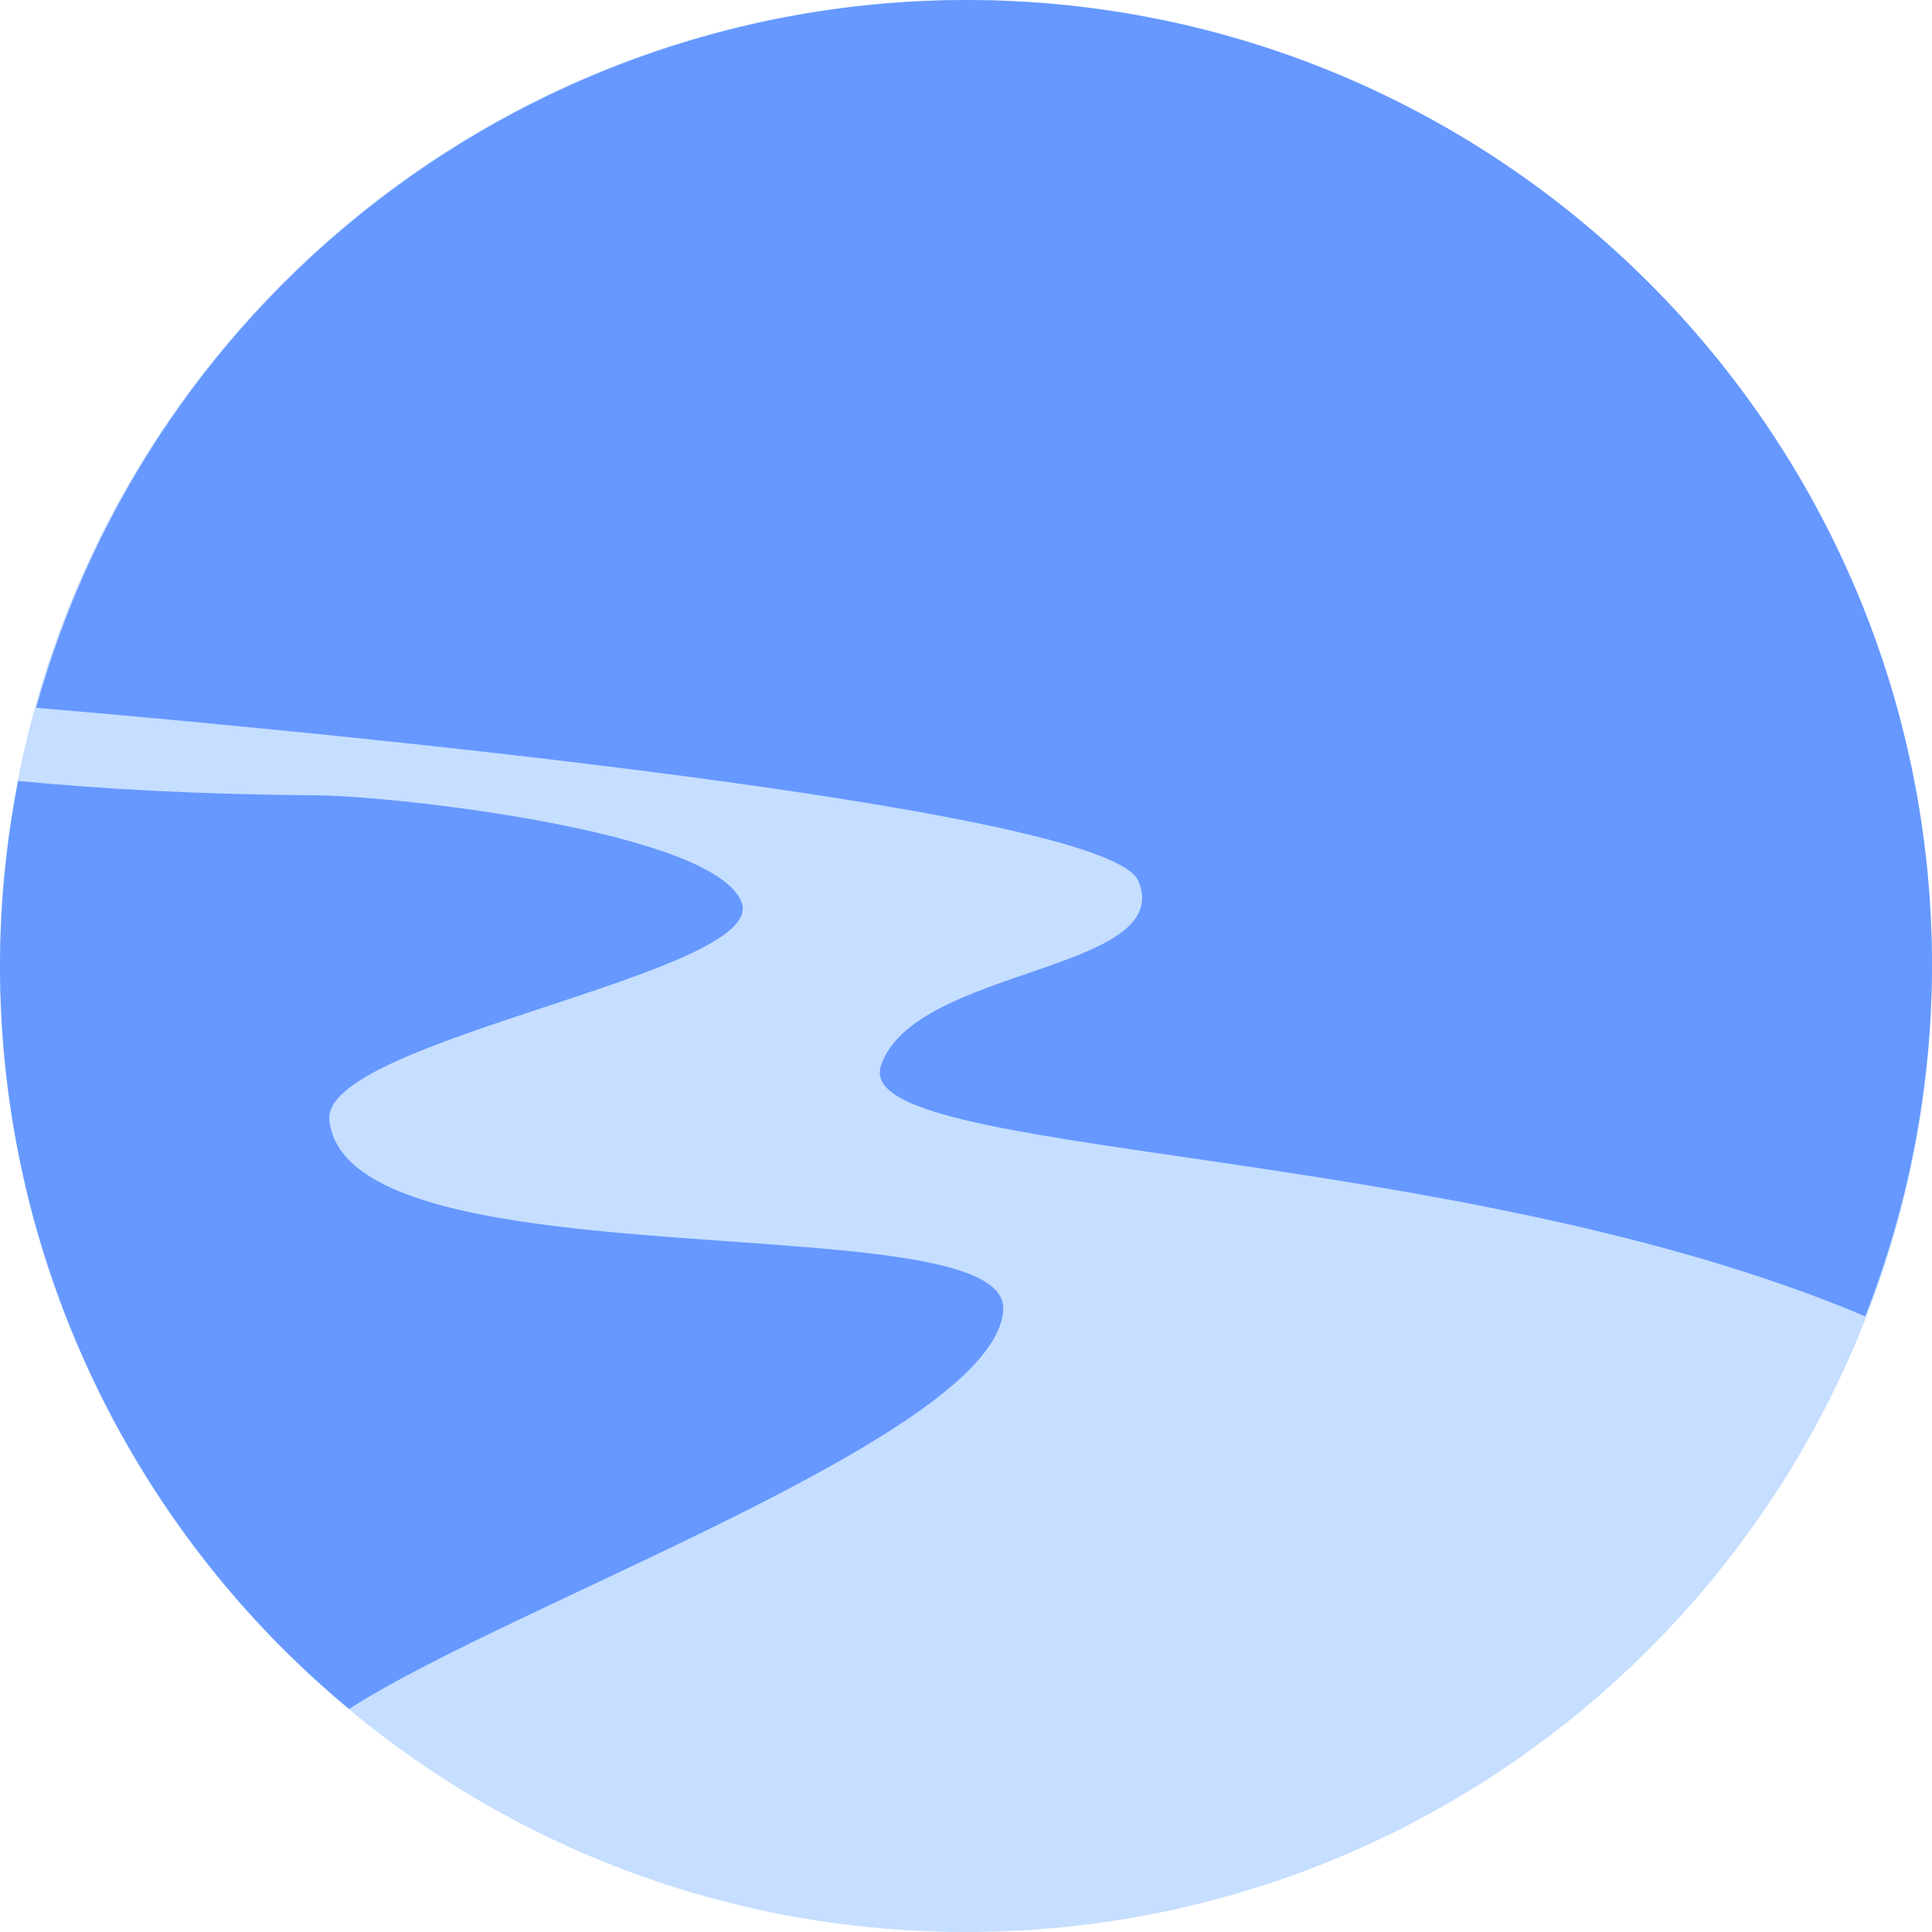
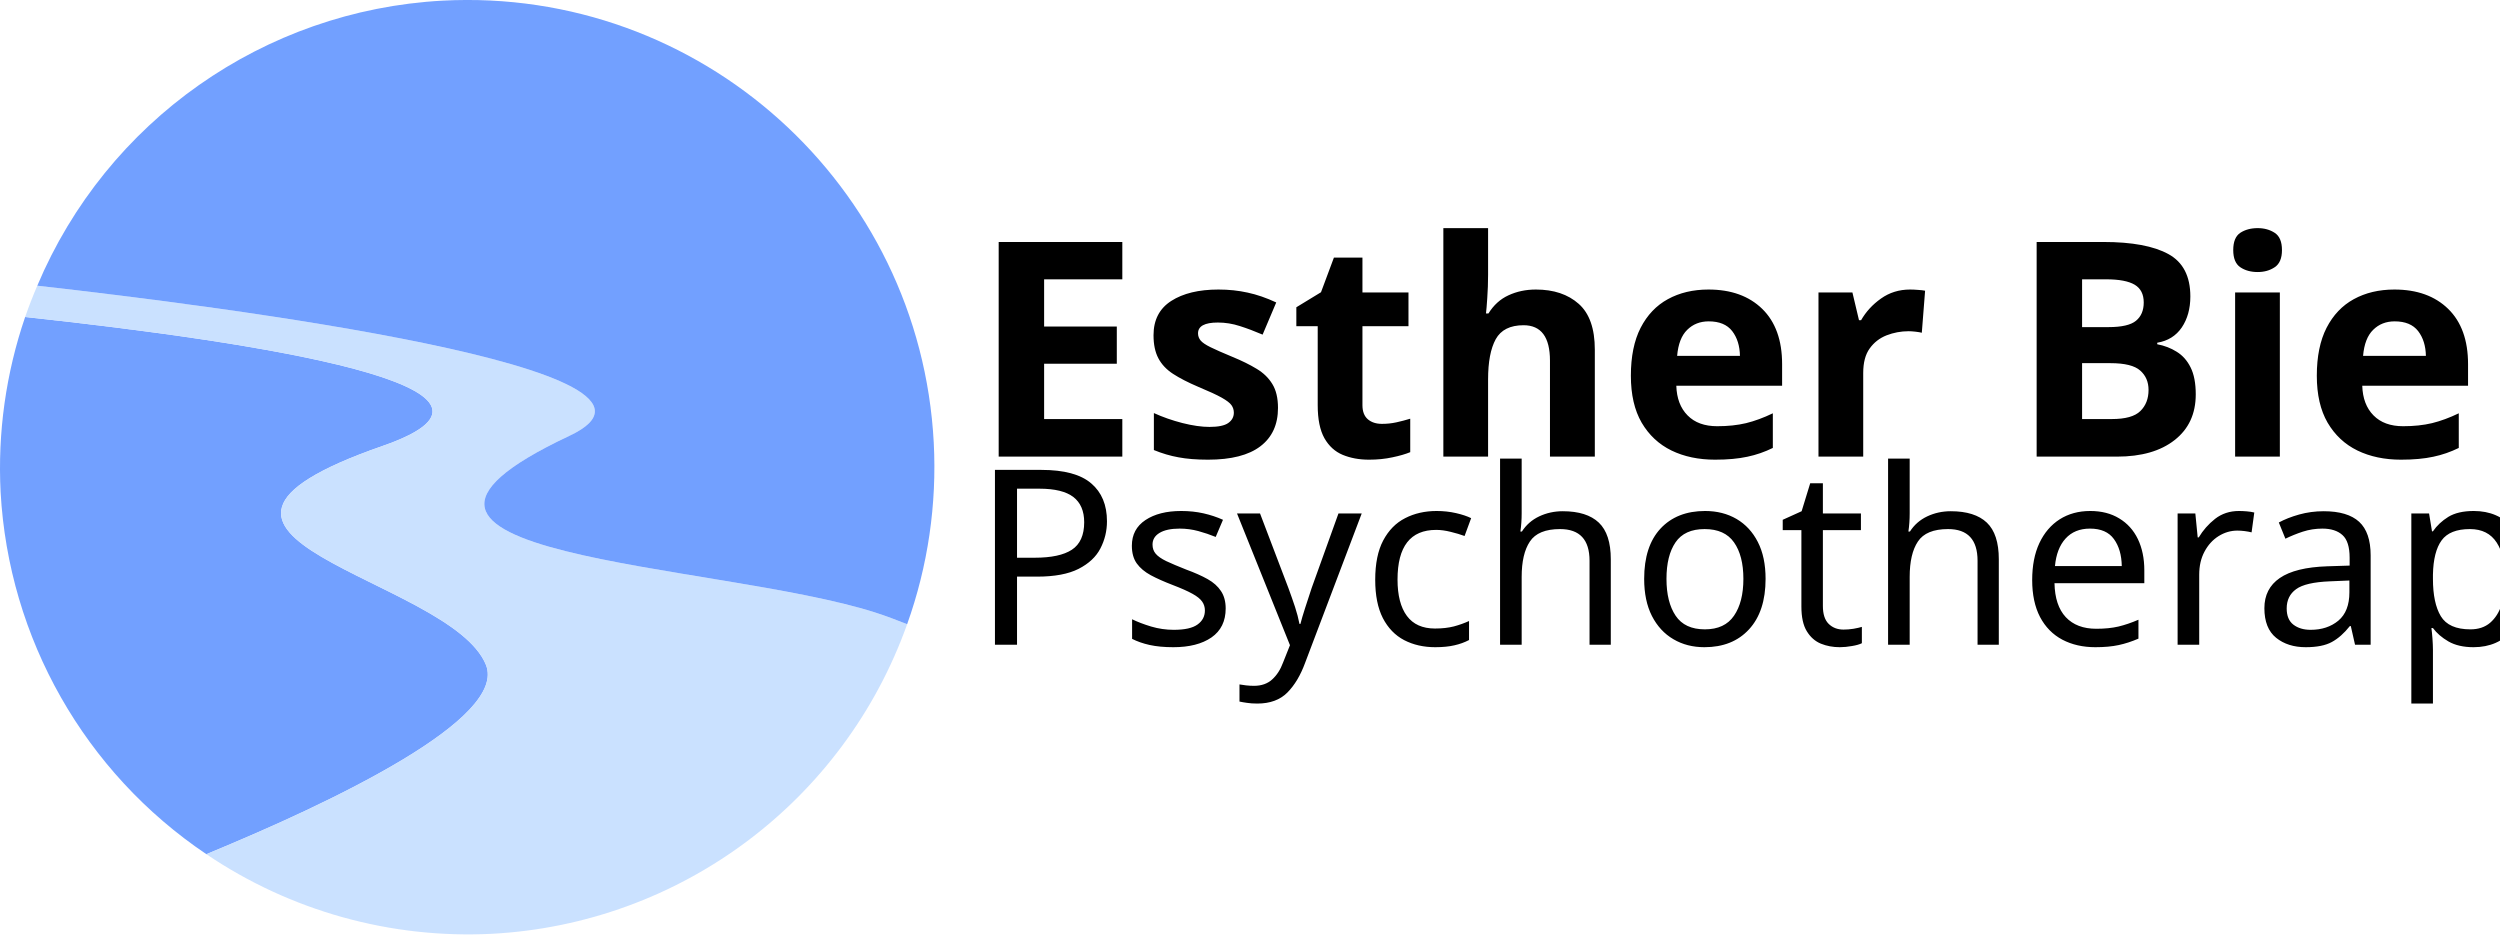
- <svg xmlns="http://www.w3.org/2000/svg" width="124.338" height="124.338" id="svg10" version="1.1">
+ <svg xmlns="http://www.w3.org/2000/svg" width="332.672" height="124.34" id="svg10" version="1.1">
  <defs id="defs24" />
-   <g id="g4214" transform="translate(-16.14717,-12.08823)">
-     <circle transform="matrix(0,-1,1,0,0,0)" style="fill:#c6deff;fill-opacity:1" id="circle12-8" r="62.169" cy="78.316" cx="-74.257" />
-     <path id="circle12" d="m 78.317,12.088 a 62.169,62.169 0 0 0 -59.842,45.551 c 25.577,2.172 69.149,6.815 70.936,11.145 2.426,5.877 -14.447,5.521 -16.568,11.893 -2.003,6.017 36.698,4.843 63.342,16.125 a 62.169,62.169 0 0 0 4.301,-22.545 62.169,62.169 0 0 0 -62.168,-62.168 z m -60.998,50.258 a 62.169,62.169 0 0 0 -1.172,11.91 62.169,62.169 0 0 0 22.465,47.812 c 10.773,-6.91 41.778,-17.752 42.098,-25.729 0.278,-6.954 -42.259,-1.294 -43.365,-12.164 -0.526,-5.173 28.282,-9.432 26.527,-14.018 -1.755,-4.586 -22.371,-6.842 -27.254,-6.881 -7.635,-0.061 -13.946,-0.402 -19.299,-0.932 z" style="fill:#6698ff;fill-opacity:1" />
+   <g id="g4780" transform="translate(-16.14717,-12.08628)">
+     <g transform="translate(-13.7841,-120.5652)" id="g7893">
+       <text xml:space="preserve" style="font-style:normal;font-weight:normal;font-size:40px;line-height:125%;font-family:sans-serif;letter-spacing:0px;word-spacing:0px;fill:#000000;fill-opacity:1;stroke:none;stroke-width:1px;stroke-linecap:butt;stroke-linejoin:miter;stroke-opacity:1" x="159.23" y="193.416" id="text7865">
+         <tspan id="tspan7867" x="159.23" y="193.416" style="font-style:normal;font-variant:normal;font-weight:bold;font-stretch:normal;font-size:40px;line-height:125%;font-family:'Source Sans Pro';-inkscape-font-specification:'Source Sans Pro, Bold';text-align:start;writing-mode:lr-tb;text-anchor:start">Esther Bieri</tspan>
+       </text>
+       <text xml:space="preserve" style="font-style:normal;font-weight:normal;font-size:32.597px;line-height:125%;font-family:sans-serif;letter-spacing:0px;word-spacing:0px;fill:#000000;fill-opacity:1;stroke:none;stroke-width:1px;stroke-linecap:butt;stroke-linejoin:miter;stroke-opacity:1" x="159.171" y="218.448" id="text7865-6">
+         <tspan id="tspan7867-4" x="159.171" y="218.448" style="font-style:normal;font-variant:normal;font-weight:300;font-stretch:normal;font-size:32.597px;line-height:125%;font-family:'Source Sans Pro';-inkscape-font-specification:'Source Sans Pro, Light';text-align:start;writing-mode:lr-tb;text-anchor:start">Psychotherapie</tspan>
+       </text>
+     </g>
+     <g transform="matrix(1.213911,-0.06437576,0.06437576,1.213911,12.56032,15.03656)" id="g4810">
+       <path style="opacity:0.92;fill:#6698ff;fill-opacity:1" d="m 20.684,92.303 c 3.659,-1.295 7.496,-2.712 11.205,-4.232 3.897,-1.597 7.637,-3.284 10.836,-4.988 1.6,-0.852 3.065,-1.71 4.346,-2.562 1.281,-0.852 2.377,-1.699 3.242,-2.533 0.865,-0.834 1.5,-1.654 1.854,-2.451 0.353,-0.797 0.427,-1.573 0.172,-2.316 -0.21,-0.613 -0.55,-1.211 -0.992,-1.797 -0.442,-0.586 -0.989,-1.16 -1.615,-1.723 -1.253,-1.125 -2.825,-2.204 -4.525,-3.25 -3.401,-2.092 -7.314,-4.052 -10.199,-5.971 -1.443,-0.959 -2.63,-1.908 -3.367,-2.859 -0.369,-0.476 -0.624,-0.952 -0.744,-1.43 -0.12,-0.478 -0.104,-0.958 0.072,-1.441 C 31.143,54.265 31.479,53.778 32,53.287 c 0.521,-0.491 1.227,-0.986 2.141,-1.488 1.827,-1.005 4.489,-2.035 8.176,-3.102 2.338,-0.676 3.89,-1.371 4.768,-2.078 0.439,-0.354 0.709,-0.71 0.824,-1.068 0.115,-0.359 0.074,-0.72 -0.107,-1.082 C 47.438,43.745 46.511,43.019 45.127,42.293 43.743,41.567 41.904,40.844 39.719,40.131 35.348,38.705 29.592,37.318 23.33,36.029 17.095,34.746 10.36,33.563 3.986,32.531 A 51.145,51.145 0 0 0 0.289,51.514 51.145,51.145 0 0 0 20.684,92.303 Z" id="path4251" />
+       <g id="g4806">
+         <path id="path4249" d="m 98.617,71.227 c -1.076,-0.492 -2.156,-0.984 -3.389,-1.453 -2.141,-0.815 -4.71,-1.568 -7.51,-2.289 -2.799,-0.721 -5.83,-1.408 -8.893,-2.086 -6.126,-1.355 -12.383,-2.675 -17.193,-4.162 -2.405,-0.744 -4.448,-1.528 -5.932,-2.381 -0.742,-0.426 -1.344,-0.869 -1.781,-1.332 -0.438,-0.463 -0.711,-0.947 -0.795,-1.453 -0.084,-0.506 0.021,-1.034 0.34,-1.59 0.319,-0.556 0.852,-1.139 1.623,-1.75 0.771,-0.611 1.782,-1.252 3.055,-1.926 1.273,-0.674 2.811,-1.381 4.635,-2.123 0.998,-0.406 1.725,-0.823 2.207,-1.252 0.482,-0.429 0.717,-0.868 0.732,-1.314 0.016,-0.447 -0.189,-0.9 -0.59,-1.359 C 64.727,44.296 64.132,43.83 63.365,43.361 61.832,42.424 59.617,41.475 56.92,40.531 54.223,39.588 51.044,38.649 47.584,37.736 40.663,35.91 32.615,34.183 25.041,32.703 17.525,31.234 10.512,30.016 5.494,29.18 A 51.145,51.145 0 0 0 3.986,32.531 c 6.373,1.031 13.109,2.215 19.344,3.498 6.262,1.288 12.018,2.676 16.389,4.102 2.186,0.713 4.024,1.437 5.408,2.162 1.384,0.726 2.311,1.452 2.674,2.176 0.181,0.362 0.222,0.723 0.107,1.082 -0.115,0.359 -0.385,0.715 -0.824,1.068 -0.878,0.707 -2.43,1.402 -4.768,2.078 -3.686,1.066 -6.348,2.097 -8.176,3.102 -0.914,0.502 -1.62,0.997 -2.141,1.488 -0.521,0.491 -0.857,0.978 -1.033,1.461 -0.176,0.483 -0.192,0.964 -0.072,1.441 0.12,0.478 0.376,0.954 0.744,1.43 0.737,0.951 1.924,1.9 3.367,2.859 2.886,1.919 6.798,3.878 10.199,5.971 1.701,1.046 3.273,2.125 4.525,3.25 0.626,0.562 1.173,1.136 1.615,1.723 0.442,0.586 0.782,1.184 0.992,1.797 0.255,0.743 0.182,1.519 -0.172,2.316 -0.353,0.797 -0.988,1.617 -1.854,2.451 -0.865,0.834 -1.961,1.681 -3.242,2.533 -1.281,0.852 -2.746,1.71 -4.346,2.562 -3.199,1.705 -6.939,3.391 -10.836,4.988 -3.709,1.52 -7.546,2.938 -11.205,4.232 A 51.145,51.145 0 0 0 51.436,102.66 51.145,51.145 0 0 0 98.617,71.227 Z" style="opacity:0.92;fill:#c6deff;fill-opacity:1" />
+         <path id="path4153-1" d="M 51.436,0.369 A 51.145,51.145 0 0 0 5.494,29.18 c 5.018,0.836 12.031,2.055 19.547,3.523 7.574,1.48 15.622,3.207 22.543,5.033 3.46,0.913 6.639,1.851 9.336,2.795 2.697,0.944 4.912,1.893 6.445,2.83 0.766,0.468 1.361,0.935 1.762,1.395 0.4,0.46 0.606,0.913 0.59,1.359 -0.016,0.447 -0.251,0.886 -0.732,1.314 -0.482,0.429 -1.209,0.846 -2.207,1.252 -1.824,0.742 -3.362,1.449 -4.635,2.123 -1.273,0.674 -2.283,1.314 -3.055,1.926 -0.771,0.611 -1.304,1.194 -1.623,1.75 -0.319,0.556 -0.424,1.084 -0.34,1.59 0.084,0.506 0.357,0.99 0.795,1.453 0.438,0.463 1.039,0.906 1.781,1.332 1.484,0.853 3.527,1.637 5.932,2.381 4.81,1.487 11.068,2.807 17.193,4.162 3.063,0.678 6.093,1.365 8.893,2.086 2.799,0.721 5.369,1.474 7.51,2.289 1.232,0.469 2.312,0.961 3.389,1.453 A 51.145,51.145 0 0 0 102.58,51.514 51.145,51.145 0 0 0 51.436,0.369 Z" style="opacity:0.92;fill:#6698ff;fill-opacity:1" />
+       </g>
+     </g>
  </g>
</svg>
